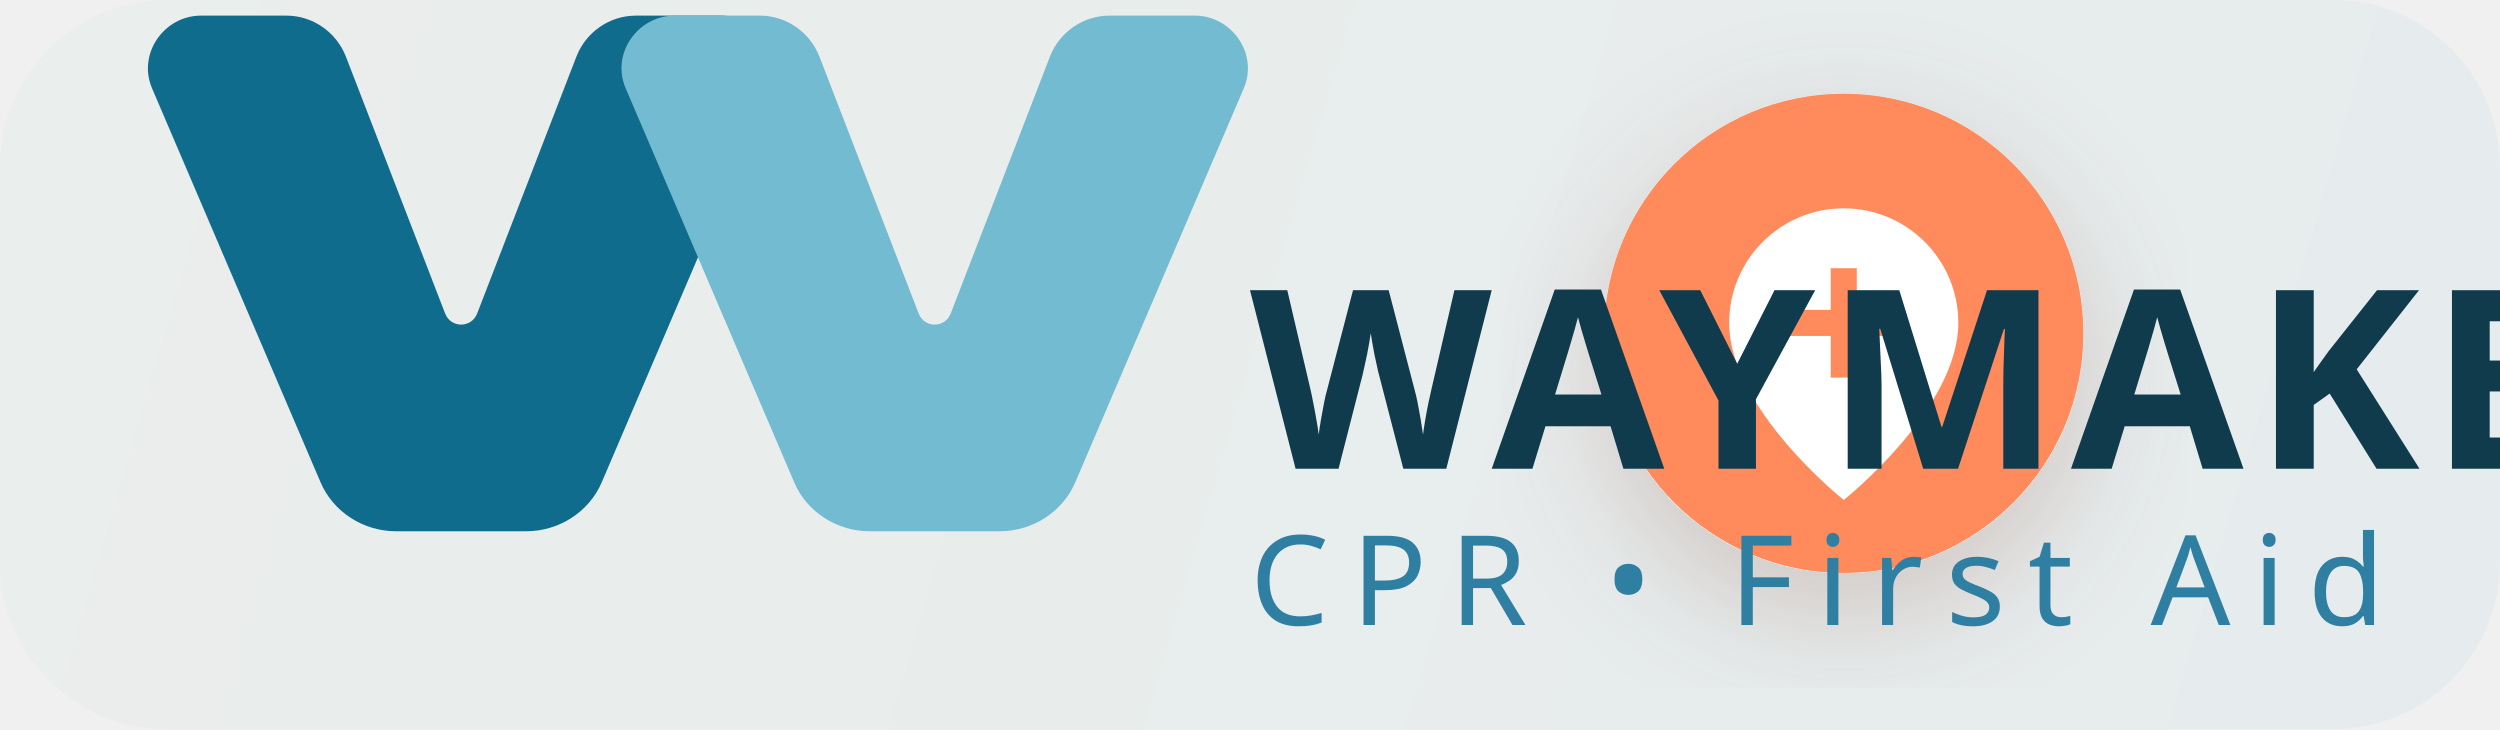
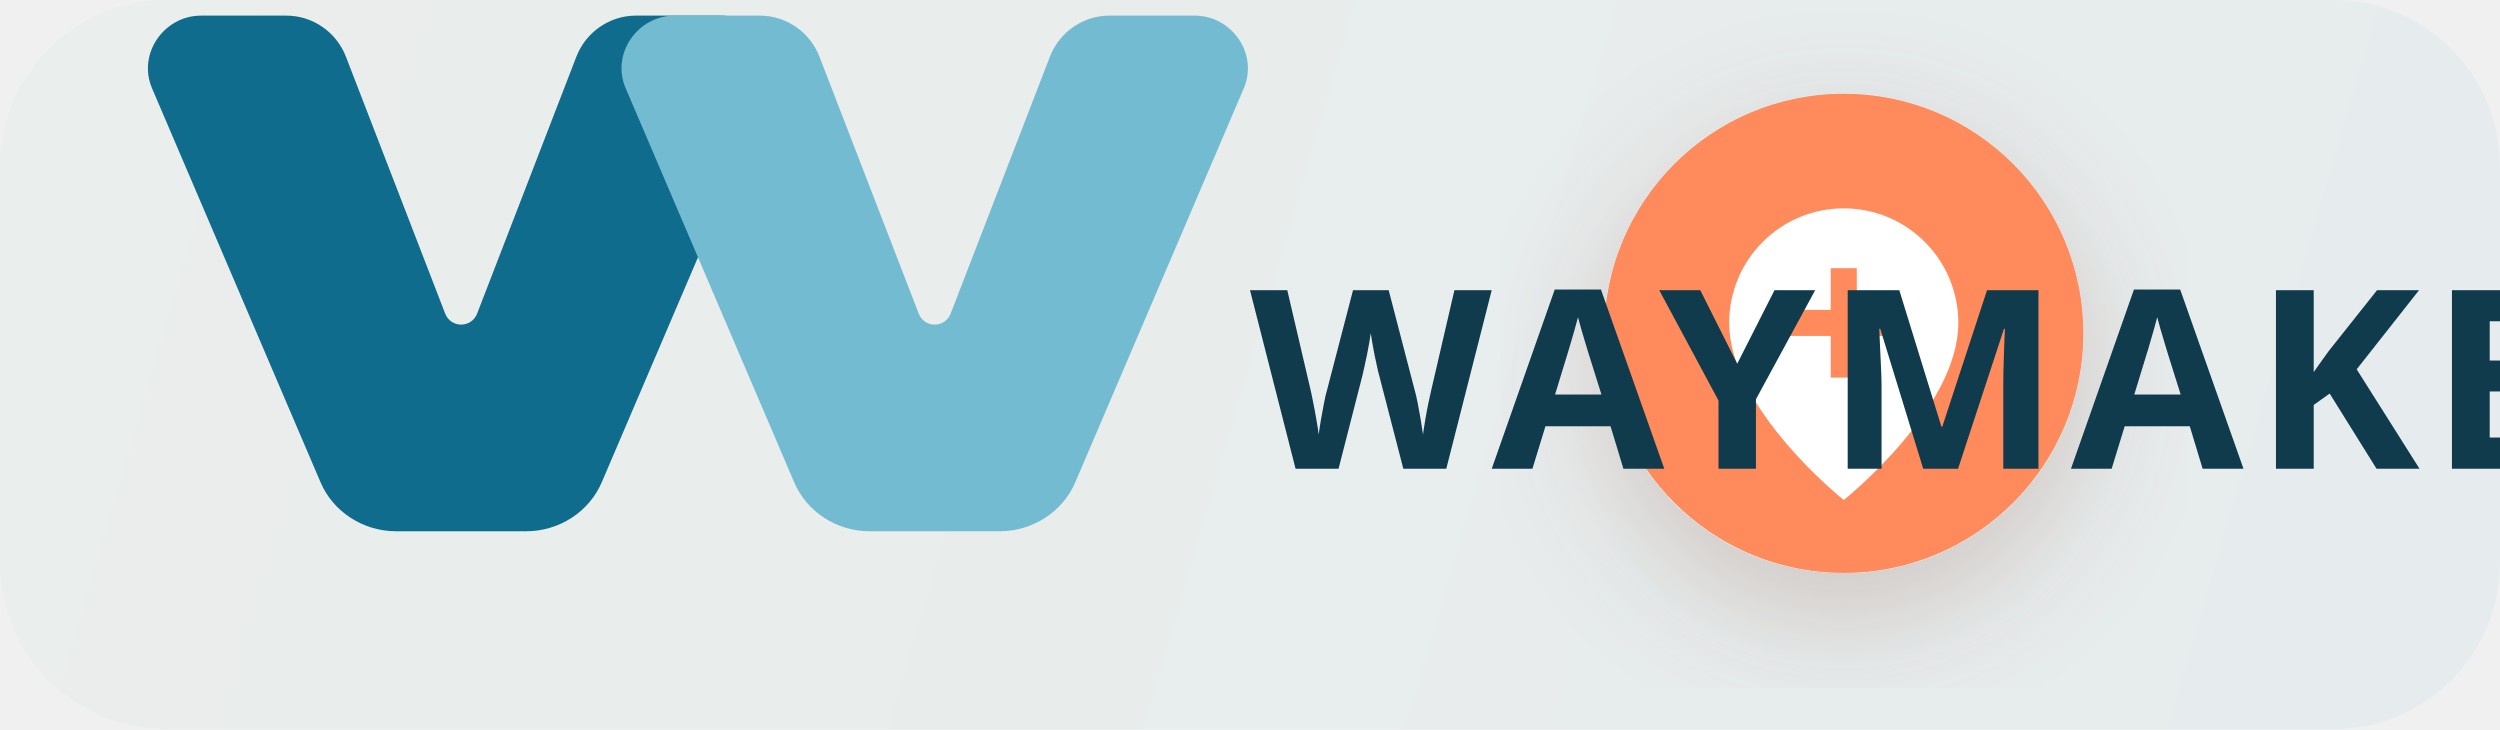
<svg xmlns="http://www.w3.org/2000/svg" width="240" height="70" viewBox="0 0 240 70" fill="none">
  <rect width="240" height="70" rx="16" fill="url(#bgGradient)" opacity="0.08" />
  <path d="M38 51C34.9 51 31.98 49.16 30.76 46.27L14.58 8.44C13.2 5.15 15.75 1.5 19.3 1.5H27.5C30.01 1.5 32.28 3.07 33.2 5.42L42.73 30.09C43.28 31.52 45.26 31.52 45.81 30.09L55.34 5.42C56.26 3.07 58.53 1.5 61.04 1.5H69.24C72.79 1.5 75.34 5.15 73.96 8.44L57.78 46.27C56.56 49.16 53.64 51 50.53 51H38Z" fill="#0F6C8C" />
  <path d="M83.47 51C80.36 51 77.44 49.16 76.23 46.27L60.05 8.44C58.66 5.15 61.21 1.5 64.76 1.5H72.96C75.47 1.5 77.74 3.07 78.66 5.42L88.19 30.09C88.74 31.52 90.72 31.52 91.27 30.09L100.8 5.42C101.72 3.07 103.99 1.5 106.5 1.5H114.7C118.25 1.5 120.8 5.15 119.42 8.44L103.24 46.27C102.02 49.16 99.1 51 95.99 51H83.47Z" fill="#73BBD1" />
  <g filter="url(#shadow)">
    <circle cx="177" cy="32" r="23" fill="#FF8A5B" />
  </g>
  <path d="M177 20C170.925 20 166 24.925 166 31C166 39.25 177 48 177 48C177 48 188 39.25 188 31C188 24.925 183.075 20 177 20ZM182.25 32.25H178.25V36.25H175.75V32.25H171.75V29.75H175.75V25.75H178.25V29.75H182.25V32.25Z" fill="white" />
  <text x="120" y="45" font-family="'Poppins', 'Segoe UI', sans-serif" font-size="24" font-weight="600" letter-spacing="0.04em" fill="#0F3B4C">WAYMAKER</text>
-   <text x="120" y="60" font-family="'Poppins', 'Segoe UI', sans-serif" font-size="12" letter-spacing="0.18em" fill="#2F7FA3">CPR • First Aid</text>
  <defs>
    <linearGradient id="bgGradient" x1="0" y1="0" x2="240" y2="70" gradientUnits="userSpaceOnUse">
      <stop offset="0" stop-color="#A8D5BA" />
      <stop offset="1" stop-color="#73BBD1" />
    </linearGradient>
    <filter id="shadow" x="144" y="0" width="66" height="66" filterUnits="userSpaceOnUse" color-interpolation-filters="sRGB">
      <feFlood flood-opacity="0" result="BackgroundImageFix" />
      <feColorMatrix in="SourceAlpha" type="matrix" values="0 0 0 0 0 0 0 0 0 0 0 0 0 0 0 0 0 0 127 0" result="hardAlpha" />
      <feOffset dy="4" />
      <feGaussianBlur stdDeviation="6" />
      <feComposite in2="hardAlpha" operator="out" />
      <feColorMatrix type="matrix" values="0 0 0 0 0.44 0 0 0 0 0.177 0 0 0 0 0.083 0 0 0 0.2 0" />
      <feBlend mode="normal" in2="BackgroundImageFix" result="effect1_dropShadow" />
      <feBlend mode="normal" in="SourceGraphic" in2="effect1_dropShadow" result="shape" />
    </filter>
  </defs>
</svg>
